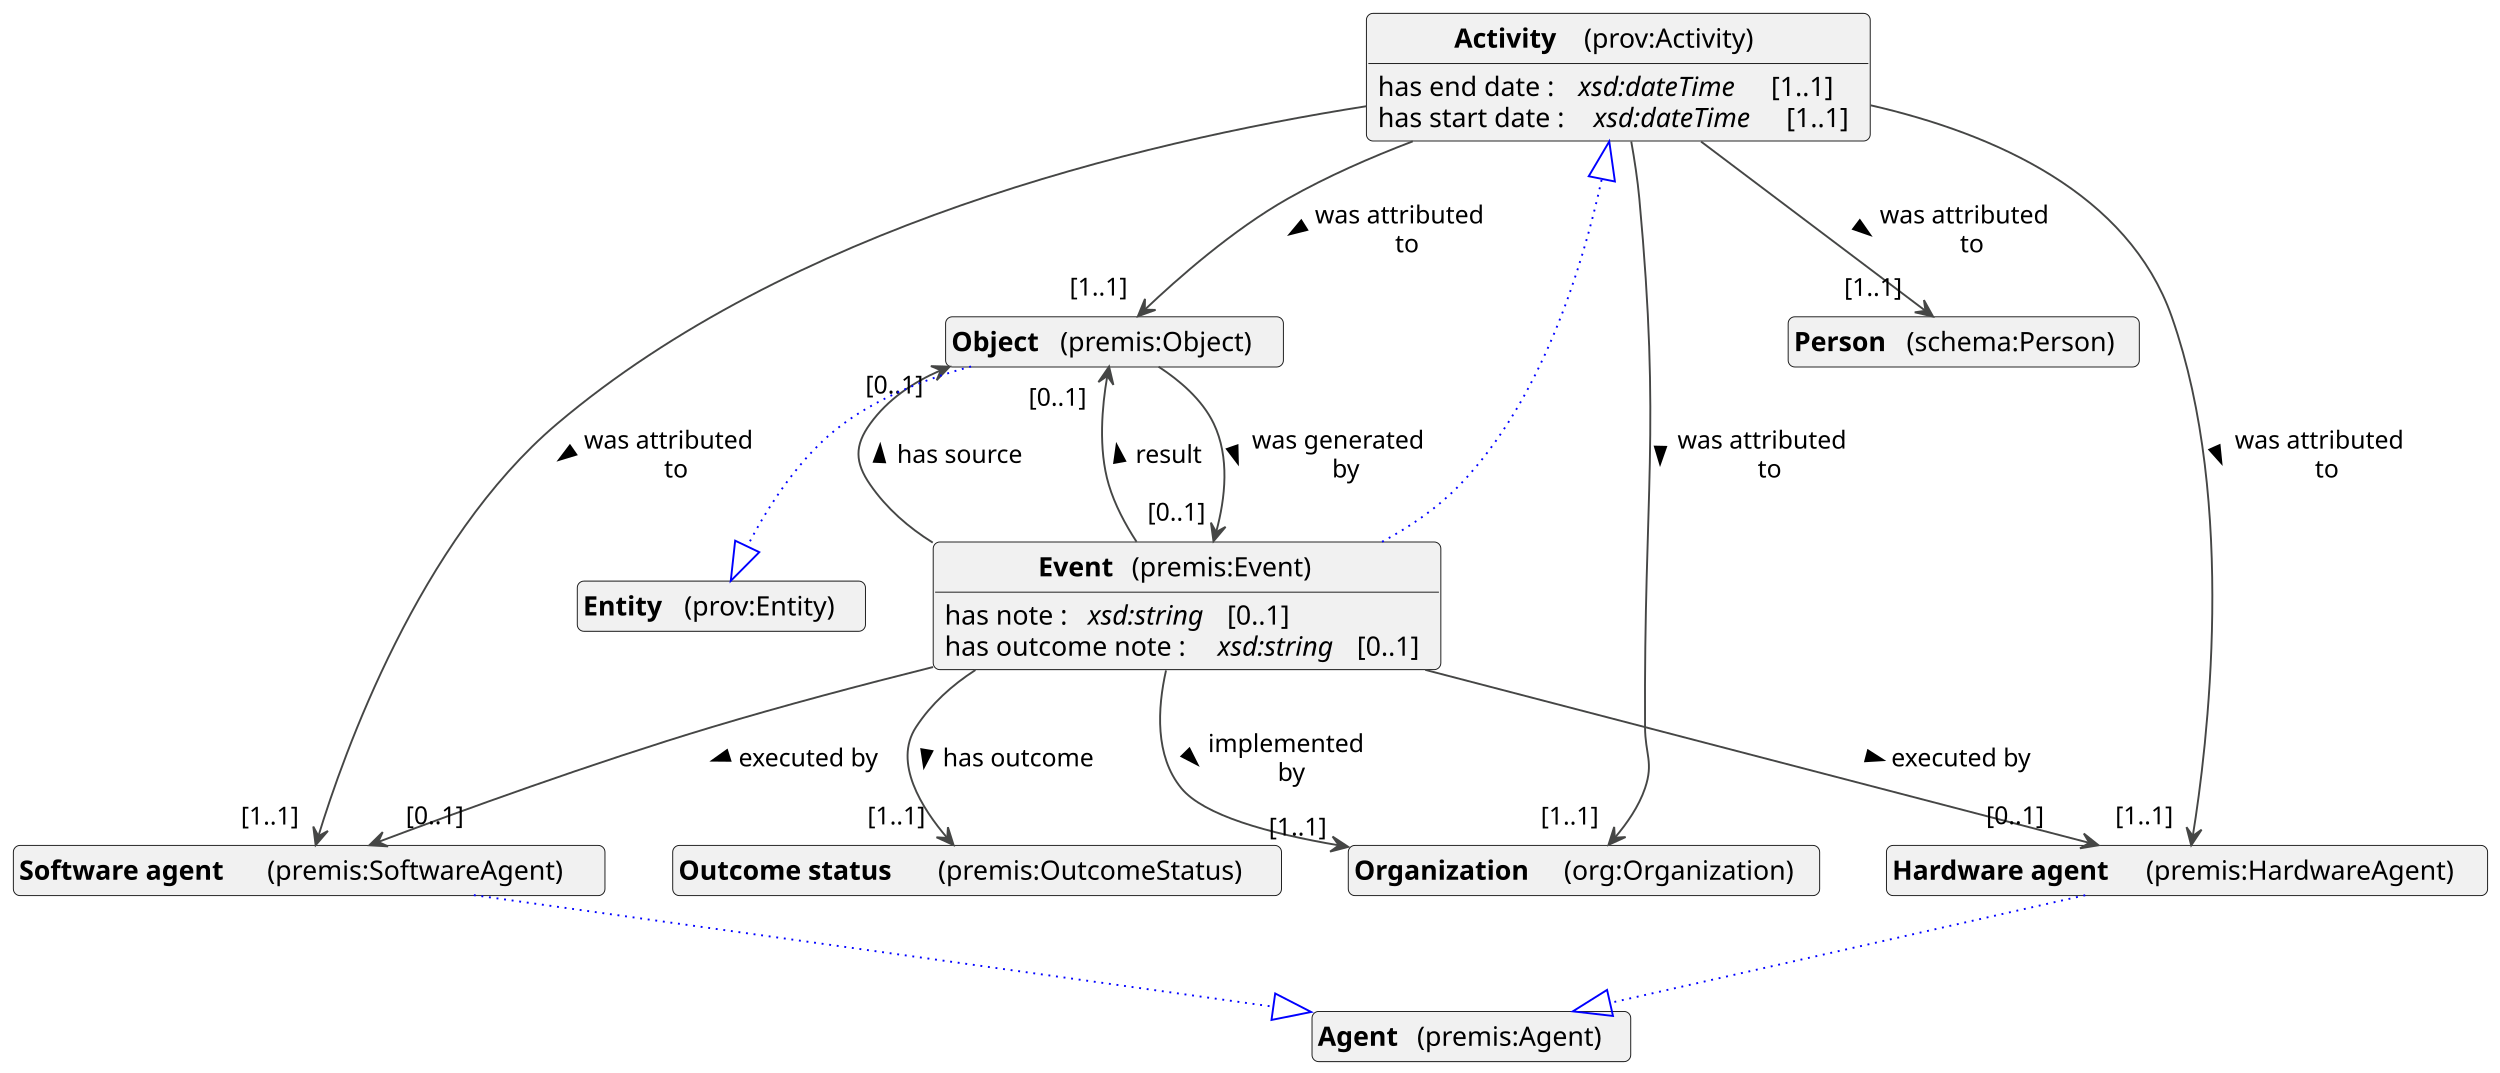
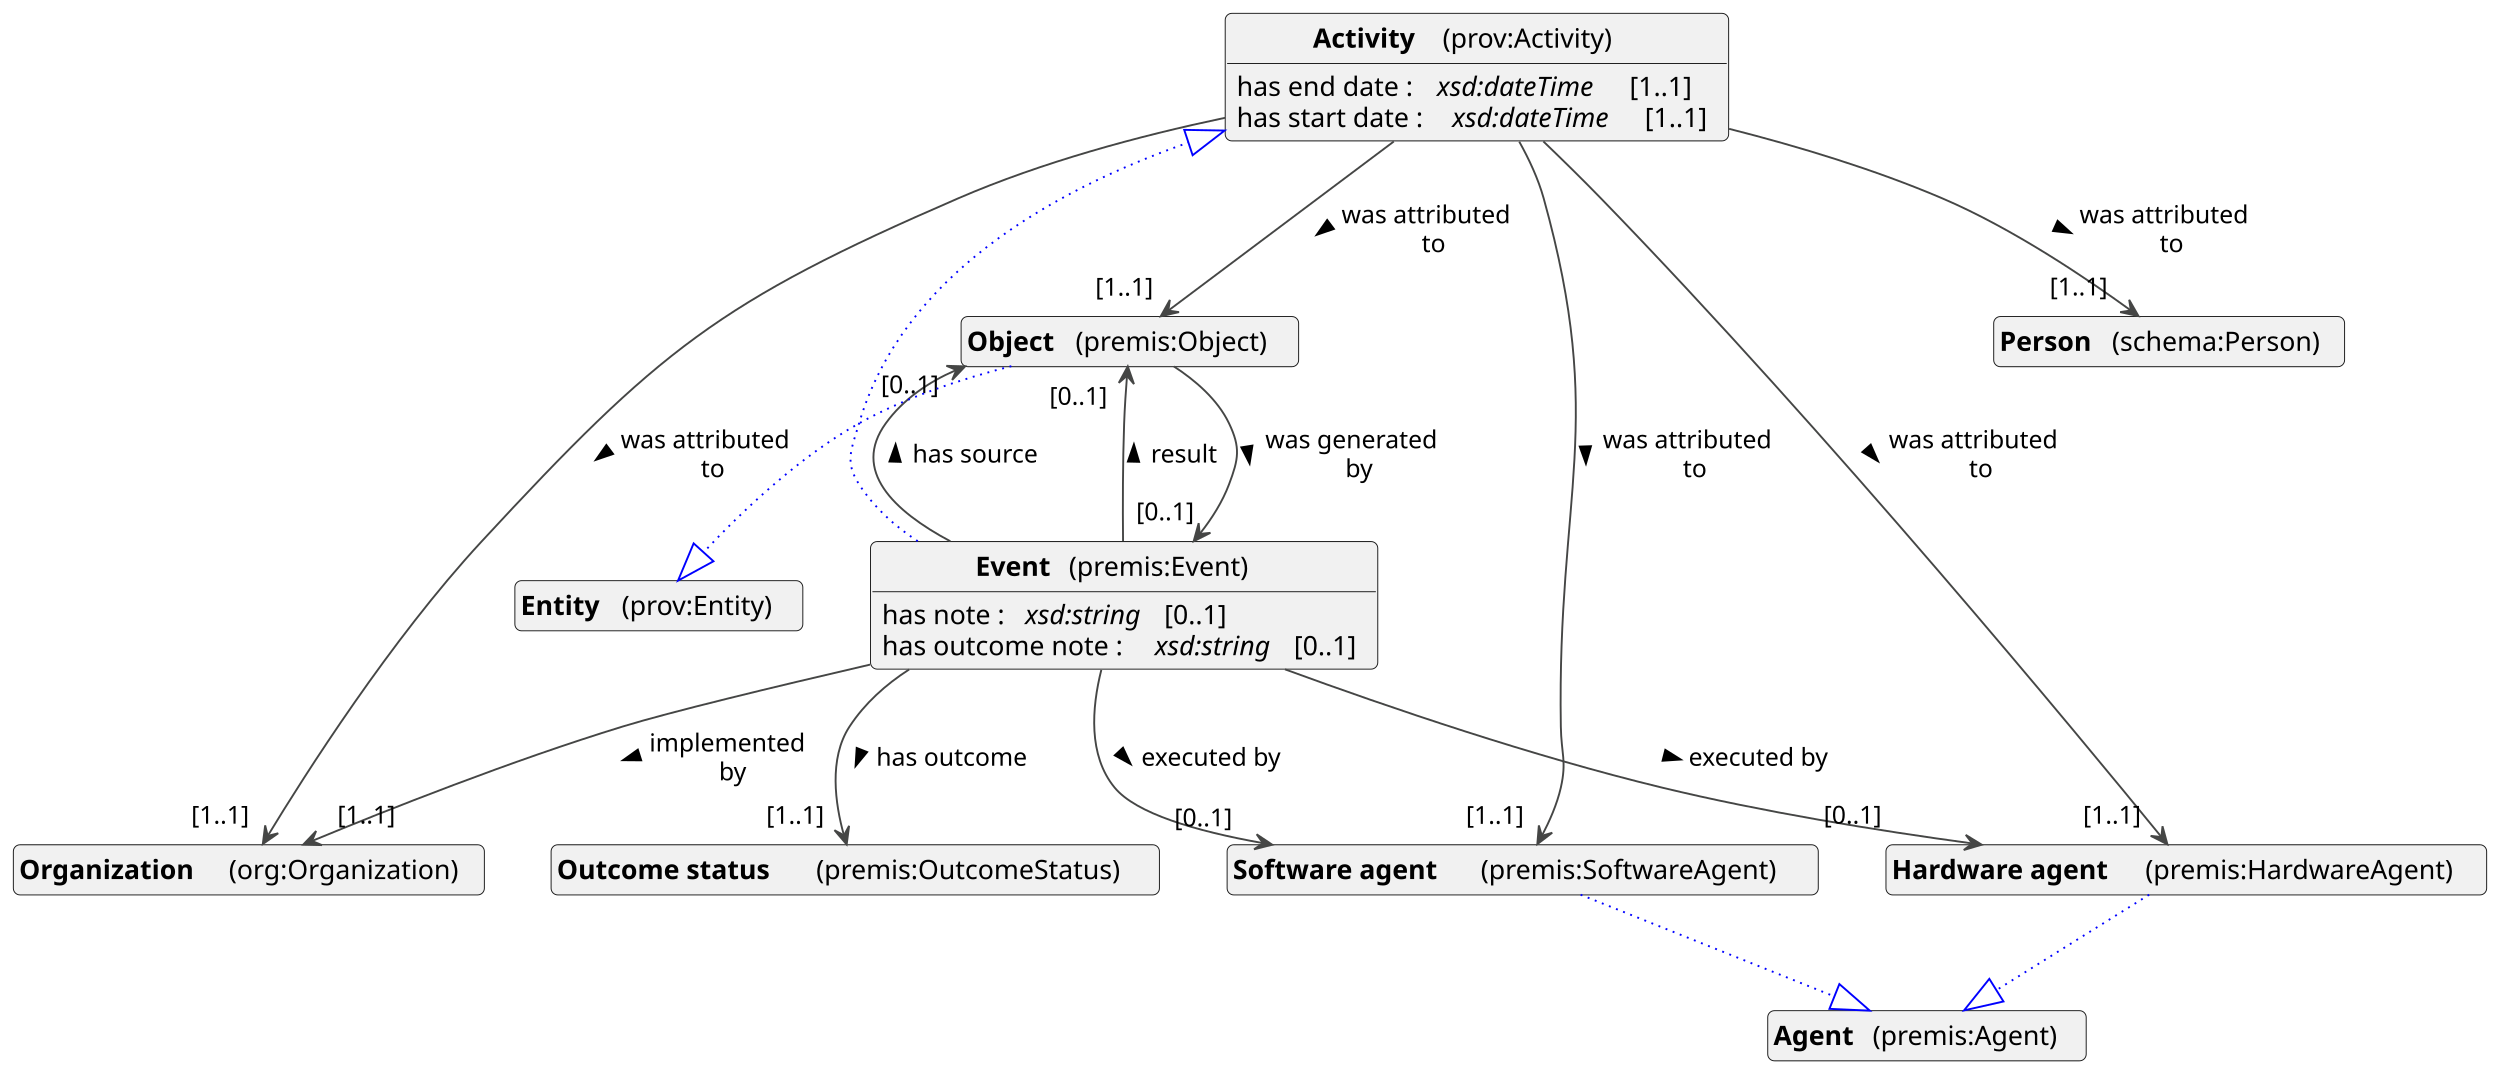
- <svg xmlns="http://www.w3.org/2000/svg" xmlns:xlink="http://www.w3.org/1999/xlink" contentStyleType="text/css" height="562px" preserveAspectRatio="none" style="width:1310px;height:562px;background:#FFFFFF;" version="1.1" viewBox="0 0 1310 562" width="1310px" zoomAndPan="magnify">
+ <svg xmlns="http://www.w3.org/2000/svg" xmlns:xlink="http://www.w3.org/1999/xlink" contentStyleType="text/css" height="562px" preserveAspectRatio="none" style="width:1311px;height:562px;background:#FFFFFF;" version="1.1" viewBox="0 0 1311 562" width="1311px" zoomAndPan="magnify">
  <defs />
  <g>
    <a href="#prov%3AActivity" target="_top" title="#prov%3AActivity" xlink:actuate="onRequest" xlink:href="#prov%3AActivity" xlink:show="new" xlink:title="#prov%3AActivity" xlink:type="simple">
      <g id="elem_prov_Activity">
-         <rect codeLine="15" fill="#F1F1F1" height="66.891" id="prov_Activity" rx="3.5" ry="3.5" style="stroke:#181818;stroke-width:0.5;" width="264" x="716" y="7" />
-         <text fill="#000000" font-family="sans-serif" font-size="14" font-weight="bold" lengthAdjust="spacing" textLength="64" x="762" y="24.995">Activity</text>
-         <text fill="#000000" font-family="sans-serif" font-size="14" lengthAdjust="spacing" textLength="104" x="830" y="24.995">(prov:Activity)</text>
-         <line style="stroke:#181818;stroke-width:0.5;" x1="717" x2="979" y1="33.297" y2="33.297" />
-         <text fill="#000000" font-family="sans-serif" font-size="14" lengthAdjust="spacing" textLength="101" x="722" y="50.292">has end date :</text>
-         <text fill="#000000" font-family="sans-serif" font-size="14" font-style="italic" lengthAdjust="spacing" textLength="97" x="827" y="50.292">xsd:dateTime</text>
-         <text fill="#000000" font-family="sans-serif" font-size="14" lengthAdjust="spacing" textLength="38" x="928" y="50.292">[1..1]</text>
-         <text fill="#000000" font-family="sans-serif" font-size="14" lengthAdjust="spacing" textLength="109" x="722" y="66.589">has start date :</text>
-         <text fill="#000000" font-family="sans-serif" font-size="14" font-style="italic" lengthAdjust="spacing" textLength="97" x="835" y="66.589">xsd:dateTime</text>
-         <text fill="#000000" font-family="sans-serif" font-size="14" lengthAdjust="spacing" textLength="38" x="936" y="66.589">[1..1]</text>
+         <rect codeLine="15" fill="#F1F1F1" height="66.891" id="prov_Activity" rx="3.5" ry="3.5" style="stroke:#181818;stroke-width:0.5;" width="264" x="642.5" y="7" />
+         <text fill="#000000" font-family="sans-serif" font-size="14" font-weight="bold" lengthAdjust="spacing" textLength="64" x="688.5" y="24.995">Activity</text>
+         <text fill="#000000" font-family="sans-serif" font-size="14" lengthAdjust="spacing" textLength="104" x="756.5" y="24.995">(prov:Activity)</text>
+         <line style="stroke:#181818;stroke-width:0.5;" x1="643.5" x2="905.5" y1="33.297" y2="33.297" />
+         <text fill="#000000" font-family="sans-serif" font-size="14" lengthAdjust="spacing" textLength="101" x="648.5" y="50.292">has end date :</text>
+         <text fill="#000000" font-family="sans-serif" font-size="14" font-style="italic" lengthAdjust="spacing" textLength="97" x="753.5" y="50.292">xsd:dateTime</text>
+         <text fill="#000000" font-family="sans-serif" font-size="14" lengthAdjust="spacing" textLength="38" x="854.5" y="50.292">[1..1]</text>
+         <text fill="#000000" font-family="sans-serif" font-size="14" lengthAdjust="spacing" textLength="109" x="648.5" y="66.589">has start date :</text>
+         <text fill="#000000" font-family="sans-serif" font-size="14" font-style="italic" lengthAdjust="spacing" textLength="97" x="761.5" y="66.589">xsd:dateTime</text>
+         <text fill="#000000" font-family="sans-serif" font-size="14" lengthAdjust="spacing" textLength="38" x="862.5" y="66.589">[1..1]</text>
      </g>
    </a>
    <a href="#premis%3AEvent" target="_top" title="#premis%3AEvent" xlink:actuate="onRequest" xlink:href="#premis%3AEvent" xlink:show="new" xlink:title="#premis%3AEvent" xlink:type="simple">
      <g id="elem_premis_Event">
-         <rect codeLine="14" fill="#F1F1F1" height="66.891" id="premis_Event" rx="3.5" ry="3.5" style="stroke:#181818;stroke-width:0.5;" width="266" x="489" y="284" />
-         <text fill="#000000" font-family="sans-serif" font-size="14" font-weight="bold" lengthAdjust="spacing" textLength="45" x="544" y="301.995">Event</text>
-         <text fill="#000000" font-family="sans-serif" font-size="14" lengthAdjust="spacing" textLength="107" x="593" y="301.995">(premis:Event)</text>
-         <line style="stroke:#181818;stroke-width:0.5;" x1="490" x2="754" y1="310.297" y2="310.297" />
-         <text fill="#000000" font-family="sans-serif" font-size="14" lengthAdjust="spacing" textLength="71" x="495" y="327.292">has note :</text>
-         <text fill="#000000" font-family="sans-serif" font-size="14" font-style="italic" lengthAdjust="spacing" textLength="69" x="570" y="327.292">xsd:string</text>
-         <text fill="#000000" font-family="sans-serif" font-size="14" lengthAdjust="spacing" textLength="38" x="643" y="327.292">[0..1]</text>
-         <text fill="#000000" font-family="sans-serif" font-size="14" lengthAdjust="spacing" textLength="139" x="495" y="343.589">has outcome note :</text>
-         <text fill="#000000" font-family="sans-serif" font-size="14" font-style="italic" lengthAdjust="spacing" textLength="69" x="638" y="343.589">xsd:string</text>
-         <text fill="#000000" font-family="sans-serif" font-size="14" lengthAdjust="spacing" textLength="38" x="711" y="343.589">[0..1]</text>
+         <rect codeLine="14" fill="#F1F1F1" height="66.891" id="premis_Event" rx="3.5" ry="3.5" style="stroke:#181818;stroke-width:0.5;" width="266" x="456.5" y="284" />
+         <text fill="#000000" font-family="sans-serif" font-size="14" font-weight="bold" lengthAdjust="spacing" textLength="45" x="511.5" y="301.995">Event</text>
+         <text fill="#000000" font-family="sans-serif" font-size="14" lengthAdjust="spacing" textLength="107" x="560.5" y="301.995">(premis:Event)</text>
+         <line style="stroke:#181818;stroke-width:0.5;" x1="457.5" x2="721.5" y1="310.297" y2="310.297" />
+         <text fill="#000000" font-family="sans-serif" font-size="14" lengthAdjust="spacing" textLength="71" x="462.5" y="327.292">has note :</text>
+         <text fill="#000000" font-family="sans-serif" font-size="14" font-style="italic" lengthAdjust="spacing" textLength="69" x="537.5" y="327.292">xsd:string</text>
+         <text fill="#000000" font-family="sans-serif" font-size="14" lengthAdjust="spacing" textLength="38" x="610.5" y="327.292">[0..1]</text>
+         <text fill="#000000" font-family="sans-serif" font-size="14" lengthAdjust="spacing" textLength="139" x="462.5" y="343.589">has outcome note :</text>
+         <text fill="#000000" font-family="sans-serif" font-size="14" font-style="italic" lengthAdjust="spacing" textLength="69" x="605.5" y="343.589">xsd:string</text>
+         <text fill="#000000" font-family="sans-serif" font-size="14" lengthAdjust="spacing" textLength="38" x="678.5" y="343.589">[0..1]</text>
      </g>
    </a>
    <a href="#premis%3AObject" target="_top" title="#premis%3AObject" xlink:actuate="onRequest" xlink:href="#premis%3AObject" xlink:show="new" xlink:title="#premis%3AObject" xlink:type="simple">
      <g id="elem_premis_Object">
-         <rect codeLine="16" fill="#F1F1F1" height="26.297" id="premis_Object" rx="3.5" ry="3.5" style="stroke:#181818;stroke-width:0.5;" width="177" x="495.5" y="166" />
-         <text fill="#000000" font-family="sans-serif" font-size="14" font-weight="bold" lengthAdjust="spacing" textLength="53" x="498.5" y="183.995">Object</text>
-         <text fill="#000000" font-family="sans-serif" font-size="14" lengthAdjust="spacing" textLength="114" x="555.5" y="183.995">(premis:Object)</text>
+         <rect codeLine="16" fill="#F1F1F1" height="26.297" id="premis_Object" rx="3.5" ry="3.5" style="stroke:#181818;stroke-width:0.5;" width="177" x="504" y="166" />
+         <text fill="#000000" font-family="sans-serif" font-size="14" font-weight="bold" lengthAdjust="spacing" textLength="53" x="507" y="183.995">Object</text>
+         <text fill="#000000" font-family="sans-serif" font-size="14" lengthAdjust="spacing" textLength="114" x="564" y="183.995">(premis:Object)</text>
      </g>
    </a>
    <a href="#prov%3AEntity" target="_top" title="#prov%3AEntity" xlink:actuate="onRequest" xlink:href="#prov%3AEntity" xlink:show="new" xlink:title="#prov%3AEntity" xlink:type="simple">
      <g id="elem_prov_Entity">
-         <rect codeLine="17" fill="#F1F1F1" height="26.297" id="prov_Entity" rx="3.5" ry="3.5" style="stroke:#181818;stroke-width:0.5;" width="151" x="302.5" y="304.5" />
-         <text fill="#000000" font-family="sans-serif" font-size="14" font-weight="bold" lengthAdjust="spacing" textLength="49" x="305.5" y="322.495">Entity</text>
-         <text fill="#000000" font-family="sans-serif" font-size="14" lengthAdjust="spacing" textLength="92" x="358.5" y="322.495">(prov:Entity)</text>
+         <rect codeLine="17" fill="#F1F1F1" height="26.297" id="prov_Entity" rx="3.5" ry="3.5" style="stroke:#181818;stroke-width:0.5;" width="151" x="270" y="304.5" />
+         <text fill="#000000" font-family="sans-serif" font-size="14" font-weight="bold" lengthAdjust="spacing" textLength="49" x="273" y="322.495">Entity</text>
+         <text fill="#000000" font-family="sans-serif" font-size="14" lengthAdjust="spacing" textLength="92" x="326" y="322.495">(prov:Entity)</text>
+       </g>
+     </a>
+     <a href="#schema%3APerson" target="_top" title="#schema%3APerson" xlink:actuate="onRequest" xlink:href="#schema%3APerson" xlink:show="new" xlink:title="#schema%3APerson" xlink:type="simple">
+       <g id="elem_schema_Person">
+         <rect codeLine="18" fill="#F1F1F1" height="26.297" id="schema_Person" rx="3.5" ry="3.5" style="stroke:#181818;stroke-width:0.5;" width="184" x="1045.5" y="166" />
+         <text fill="#000000" font-family="sans-serif" font-size="14" font-weight="bold" lengthAdjust="spacing" textLength="55" x="1048.5" y="183.995">Person</text>
+         <text fill="#000000" font-family="sans-serif" font-size="14" lengthAdjust="spacing" textLength="119" x="1107.5" y="183.995">(schema:Person)</text>
+       </g>
+     </a>
+     <a href="#org%3AOrganization" target="_top" title="#org%3AOrganization" xlink:actuate="onRequest" xlink:href="#org%3AOrganization" xlink:show="new" xlink:title="#org%3AOrganization" xlink:type="simple">
+       <g id="elem_org_Organization">
+         <rect codeLine="19" fill="#F1F1F1" height="26.297" id="org_Organization" rx="3.5" ry="3.5" style="stroke:#181818;stroke-width:0.5;" width="247" x="7" y="443" />
+         <text fill="#000000" font-family="sans-serif" font-size="14" font-weight="bold" lengthAdjust="spacing" textLength="106" x="10" y="460.995">Organization</text>
+         <text fill="#000000" font-family="sans-serif" font-size="14" lengthAdjust="spacing" textLength="131" x="120" y="460.995">(org:Organization)</text>
      </g>
    </a>
    <a href="#premis%3ASoftwareAgent" target="_top" title="#premis%3ASoftwareAgent" xlink:actuate="onRequest" xlink:href="#premis%3ASoftwareAgent" xlink:show="new" xlink:title="#premis%3ASoftwareAgent" xlink:type="simple">
      <g id="elem_premis_SoftwareAgent">
-         <rect codeLine="18" fill="#F1F1F1" height="26.297" id="premis_SoftwareAgent" rx="3.5" ry="3.5" style="stroke:#181818;stroke-width:0.5;" width="310" x="7" y="443" />
-         <text fill="#000000" font-family="sans-serif" font-size="14" font-weight="bold" lengthAdjust="spacing" textLength="126" x="10" y="460.995">Software agent</text>
-         <text fill="#000000" font-family="sans-serif" font-size="14" lengthAdjust="spacing" textLength="174" x="140" y="460.995">(premis:SoftwareAgent)</text>
+         <rect codeLine="20" fill="#F1F1F1" height="26.297" id="premis_SoftwareAgent" rx="3.5" ry="3.5" style="stroke:#181818;stroke-width:0.5;" width="310" x="643.5" y="443" />
+         <text fill="#000000" font-family="sans-serif" font-size="14" font-weight="bold" lengthAdjust="spacing" textLength="126" x="646.5" y="460.995">Software agent</text>
+         <text fill="#000000" font-family="sans-serif" font-size="14" lengthAdjust="spacing" textLength="174" x="776.5" y="460.995">(premis:SoftwareAgent)</text>
      </g>
    </a>
    <a href="#premis%3AAgent" target="_top" title="#premis%3AAgent" xlink:actuate="onRequest" xlink:href="#premis%3AAgent" xlink:show="new" xlink:title="#premis%3AAgent" xlink:type="simple">
      <g id="elem_premis_Agent">
-         <rect codeLine="21" fill="#F1F1F1" height="26.297" id="premis_Agent" rx="3.5" ry="3.5" style="stroke:#181818;stroke-width:0.5;" width="167" x="687.5" y="530" />
-         <text fill="#000000" font-family="sans-serif" font-size="14" font-weight="bold" lengthAdjust="spacing" textLength="48" x="690.5" y="547.995">Agent</text>
-         <text fill="#000000" font-family="sans-serif" font-size="14" lengthAdjust="spacing" textLength="109" x="742.5" y="547.995">(premis:Agent)</text>
+         <rect codeLine="23" fill="#F1F1F1" height="26.297" id="premis_Agent" rx="3.5" ry="3.5" style="stroke:#181818;stroke-width:0.5;" width="167" x="927" y="530" />
+         <text fill="#000000" font-family="sans-serif" font-size="14" font-weight="bold" lengthAdjust="spacing" textLength="48" x="930" y="547.995">Agent</text>
+         <text fill="#000000" font-family="sans-serif" font-size="14" lengthAdjust="spacing" textLength="109" x="982" y="547.995">(premis:Agent)</text>
      </g>
    </a>
    <a href="#premis%3AHardwareAgent" target="_top" title="#premis%3AHardwareAgent" xlink:actuate="onRequest" xlink:href="#premis%3AHardwareAgent" xlink:show="new" xlink:title="#premis%3AHardwareAgent" xlink:type="simple">
      <g id="elem_premis_HardwareAgent">
-         <rect codeLine="20" fill="#F1F1F1" height="26.297" id="premis_HardwareAgent" rx="3.5" ry="3.5" style="stroke:#181818;stroke-width:0.5;" width="315" x="988.5" y="443" />
-         <text fill="#000000" font-family="sans-serif" font-size="14" font-weight="bold" lengthAdjust="spacing" textLength="129" x="991.5" y="460.995">Hardware agent</text>
-         <text fill="#000000" font-family="sans-serif" font-size="14" lengthAdjust="spacing" textLength="176" x="1124.5" y="460.995">(premis:HardwareAgent)</text>
+         <rect codeLine="22" fill="#F1F1F1" height="26.297" id="premis_HardwareAgent" rx="3.5" ry="3.5" style="stroke:#181818;stroke-width:0.5;" width="315" x="989" y="443" />
+         <text fill="#000000" font-family="sans-serif" font-size="14" font-weight="bold" lengthAdjust="spacing" textLength="129" x="992" y="460.995">Hardware agent</text>
+         <text fill="#000000" font-family="sans-serif" font-size="14" lengthAdjust="spacing" textLength="176" x="1125" y="460.995">(premis:HardwareAgent)</text>
      </g>
    </a>
    <a href="#premis%3AOutcomeStatus" target="_top" title="#premis%3AOutcomeStatus" xlink:actuate="onRequest" xlink:href="#premis%3AOutcomeStatus" xlink:show="new" xlink:title="#premis%3AOutcomeStatus" xlink:type="simple">
      <g id="elem_premis_OutcomeStatus">
-         <rect codeLine="22" fill="#F1F1F1" height="26.297" id="premis_OutcomeStatus" rx="3.5" ry="3.5" style="stroke:#181818;stroke-width:0.5;" width="319" x="352.5" y="443" />
-         <text fill="#000000" font-family="sans-serif" font-size="14" font-weight="bold" lengthAdjust="spacing" textLength="132" x="355.5" y="460.995">Outcome status</text>
-         <text fill="#000000" font-family="sans-serif" font-size="14" lengthAdjust="spacing" textLength="177" x="491.5" y="460.995">(premis:OutcomeStatus)</text>
-       </g>
-     </a>
-     <a href="#org%3AOrganization" target="_top" title="#org%3AOrganization" xlink:actuate="onRequest" xlink:href="#org%3AOrganization" xlink:show="new" xlink:title="#org%3AOrganization" xlink:type="simple">
-       <g id="elem_org_Organization">
-         <rect codeLine="23" fill="#F1F1F1" height="26.297" id="org_Organization" rx="3.5" ry="3.5" style="stroke:#181818;stroke-width:0.5;" width="247" x="706.5" y="443" />
-         <text fill="#000000" font-family="sans-serif" font-size="14" font-weight="bold" lengthAdjust="spacing" textLength="106" x="709.5" y="460.995">Organization</text>
-         <text fill="#000000" font-family="sans-serif" font-size="14" lengthAdjust="spacing" textLength="131" x="819.5" y="460.995">(org:Organization)</text>
-       </g>
-     </a>
-     <a href="#schema%3APerson" target="_top" title="#schema%3APerson" xlink:actuate="onRequest" xlink:href="#schema%3APerson" xlink:show="new" xlink:title="#schema%3APerson" xlink:type="simple">
-       <g id="elem_schema_Person">
-         <rect codeLine="24" fill="#F1F1F1" height="26.297" id="schema_Person" rx="3.5" ry="3.5" style="stroke:#181818;stroke-width:0.5;" width="184" x="937" y="166" />
-         <text fill="#000000" font-family="sans-serif" font-size="14" font-weight="bold" lengthAdjust="spacing" textLength="55" x="940" y="183.995">Person</text>
-         <text fill="#000000" font-family="sans-serif" font-size="14" lengthAdjust="spacing" textLength="119" x="999" y="183.995">(schema:Person)</text>
+         <rect codeLine="24" fill="#F1F1F1" height="26.297" id="premis_OutcomeStatus" rx="3.5" ry="3.5" style="stroke:#181818;stroke-width:0.5;" width="319" x="289" y="443" />
+         <text fill="#000000" font-family="sans-serif" font-size="14" font-weight="bold" lengthAdjust="spacing" textLength="132" x="292" y="460.995">Outcome status</text>
+         <text fill="#000000" font-family="sans-serif" font-size="14" lengthAdjust="spacing" textLength="177" x="428" y="460.995">(premis:OutcomeStatus)</text>
      </g>
    </a>
    <g id="link_prov_Activity_premis_Object">
-       <path codeLine="33" d="M740.287,74.059 C718.078,82.511 695.292,92.524 675,104 C646.163,120.309 617.225,145.777 599.961,162.175 " fill="none" id="prov_Activity-to-premis_Object" style="stroke:#454645;stroke-width:1.0;" />
-       <polygon fill="#454645" points="596.25,165.732,605.515,162.39,599.859,162.272,599.978,156.616,596.25,165.732" style="stroke:#454645;stroke-width:1.0;" />
-       <polygon fill="#000000" points="675.766,122.792,684.989,120.471,681.863,115.493,675.766,122.792" style="stroke:#000000;stroke-width:1.0;" />
-       <text fill="#000000" font-family="sans-serif" font-size="13" lengthAdjust="spacing" textLength="93" x="689" y="117.067">was attributed</text>
-       <text fill="#000000" font-family="sans-serif" font-size="13" lengthAdjust="spacing" textLength="13" x="731" y="132.2">to</text>
-       <text fill="#000000" font-family="sans-serif" font-size="13" lengthAdjust="spacing" textLength="34" x="560.439" y="154.85">[1..1]</text>
+       <path codeLine="33" d="M730.906,74.195 C693.419,102.31 641.041,141.594 612.678,162.866 " fill="none" id="prov_Activity-to-premis_Object" style="stroke:#454645;stroke-width:1.0;" />
+       <polygon fill="#454645" points="608.673,165.871,618.273,163.671,612.673,162.871,613.473,157.271,608.673,165.871" style="stroke:#454645;stroke-width:1.0;" />
+       <polygon fill="#000000" points="690.5,123.133,699.499,120.057,695.973,115.355,690.5,123.133" style="stroke:#000000;stroke-width:1.0;" />
+       <text fill="#000000" font-family="sans-serif" font-size="13" lengthAdjust="spacing" textLength="93" x="703.5" y="117.067">was attributed</text>
+       <text fill="#000000" font-family="sans-serif" font-size="13" lengthAdjust="spacing" textLength="13" x="745.5" y="132.2">to</text>
+       <text fill="#000000" font-family="sans-serif" font-size="13" lengthAdjust="spacing" textLength="34" x="574.358" y="155.042">[1..1]</text>
    </g>
    <g id="link_prov_Activity_schema_Person">
-       <path codeLine="34" d="M891.354,74.195 C928.482,102.195 980.299,141.272 1008.58,162.604 " fill="none" id="prov_Activity-to-schema_Person" style="stroke:#454645;stroke-width:1.0;" />
-       <polygon fill="#454645" points="1012.92,165.871,1008.149,157.255,1008.93,162.858,1003.327,163.639,1012.92,165.871" style="stroke:#454645;stroke-width:1.0;" />
-       <polygon fill="#000000" points="979.992,123.144,974.54,115.351,971.001,120.044,979.992,123.144" style="stroke:#000000;stroke-width:1.0;" />
-       <text fill="#000000" font-family="sans-serif" font-size="13" lengthAdjust="spacing" textLength="93" x="985" y="117.067">was attributed</text>
-       <text fill="#000000" font-family="sans-serif" font-size="13" lengthAdjust="spacing" textLength="13" x="1027" y="132.2">to</text>
-       <text fill="#000000" font-family="sans-serif" font-size="13" lengthAdjust="spacing" textLength="34" x="966.303" y="155.042">[1..1]</text>
+       <path codeLine="34" d="M906.735,67.559 C943.671,76.92 983.311,88.975 1018.5,104 C1055.57,119.829 1094.5,146.166 1117.36,162.779 " fill="none" id="prov_Activity-to-schema_Person" style="stroke:#454645;stroke-width:1.0;" />
+       <polygon fill="#454645" points="1121.44,165.763,1116.544,157.217,1117.407,162.808,1111.816,163.67,1121.44,165.763" style="stroke:#454645;stroke-width:1.0;" />
+       <polygon fill="#000000" points="1086.056,122.192,1079.025,115.788,1076.603,121.144,1086.056,122.192" style="stroke:#000000;stroke-width:1.0;" />
+       <text fill="#000000" font-family="sans-serif" font-size="13" lengthAdjust="spacing" textLength="93" x="1090.5" y="117.067">was attributed</text>
+       <text fill="#000000" font-family="sans-serif" font-size="13" lengthAdjust="spacing" textLength="13" x="1132.5" y="132.2">to</text>
+       <text fill="#000000" font-family="sans-serif" font-size="13" lengthAdjust="spacing" textLength="34" x="1074.836" y="154.893">[1..1]</text>
    </g>
    <g id="link_prov_Activity_org_Organization">
-       <path codeLine="35" d="M854.779,74.125 C856.489,83.707 858.094,94.236 859,104 C870.375,226.592 861.333,257.883 862,381 C862.077,395.222 866.549,399.525 862,413 C858.784,422.527 852.449,431.6 846.259,438.86 " fill="none" id="prov_Activity-to-org_Organization" style="stroke:#454645;stroke-width:1.0;" />
-       <polygon fill="#454645" points="842.855,442.698,851.819,438.619,846.173,438.957,845.834,433.311,842.855,442.698" style="stroke:#454645;stroke-width:1.0;" />
-       <polygon fill="#000000" points="869.883,243.131,873.033,234.157,867.156,234.02,869.883,243.131" style="stroke:#000000;stroke-width:1.0;" />
-       <text fill="#000000" font-family="sans-serif" font-size="13" lengthAdjust="spacing" textLength="93" x="879" y="235.067">was attributed</text>
-       <text fill="#000000" font-family="sans-serif" font-size="13" lengthAdjust="spacing" textLength="13" x="921" y="250.2">to</text>
-       <text fill="#000000" font-family="sans-serif" font-size="13" lengthAdjust="spacing" textLength="34" x="807.327" y="432.064">[1..1]</text>
+       <path codeLine="35" d="M642.403,61.774 C596.923,71.364 546.415,85.005 502.5,104 C376.837,158.354 345.48,183.5 252.5,284 C204.817,335.539 159.851,406.276 140.486,438.183 " fill="none" id="prov_Activity-to-org_Organization" style="stroke:#454645;stroke-width:1.0;" />
+       <polygon fill="#454645" points="137.817,442.602,145.895,436.967,140.403,438.322,139.047,432.83,137.817,442.602" style="stroke:#454645;stroke-width:1.0;" />
+       <polygon fill="#000000" points="312.5,241.133,321.499,238.057,317.973,233.355,312.5,241.133" style="stroke:#000000;stroke-width:1.0;" />
+       <text fill="#000000" font-family="sans-serif" font-size="13" lengthAdjust="spacing" textLength="93" x="325.5" y="235.067">was attributed</text>
+       <text fill="#000000" font-family="sans-serif" font-size="13" lengthAdjust="spacing" textLength="13" x="367.5" y="250.2">to</text>
+       <text fill="#000000" font-family="sans-serif" font-size="13" lengthAdjust="spacing" textLength="34" x="100.246" y="431.933">[1..1]</text>
    </g>
    <g id="link_prov_Activity_premis_SoftwareAgent">
-       <path codeLine="36" d="M715.973,55.662 C593.758,74.873 413.159,119.5 292,222 C219.617,283.236 179.876,395.497 166.852,438.046 " fill="none" id="prov_Activity-to-premis_SoftwareAgent" style="stroke:#454645;stroke-width:1.0;" />
-       <polygon fill="#454645" points="165.396,442.881,171.821,435.416,166.838,438.093,164.161,433.11,165.396,442.881" style="stroke:#454645;stroke-width:1.0;" />
-       <polygon fill="#000000" points="292.897,240.99,301.999,238.233,298.64,233.409,292.897,240.99" style="stroke:#000000;stroke-width:1.0;" />
-       <text fill="#000000" font-family="sans-serif" font-size="13" lengthAdjust="spacing" textLength="93" x="306" y="235.067">was attributed</text>
-       <text fill="#000000" font-family="sans-serif" font-size="13" lengthAdjust="spacing" textLength="13" x="348" y="250.2">to</text>
-       <text fill="#000000" font-family="sans-serif" font-size="13" lengthAdjust="spacing" textLength="34" x="126.21" y="432.056">[1..1]</text>
+       <path codeLine="36" d="M796.692,74.273 C801.854,83.505 806.665,93.816 809.5,104 C842.531,222.665 816.5,257.84 818.5,381 C818.731,395.22 821.634,399.127 818.5,413 C816.525,421.742 812.504,430.797 808.582,438.25 " fill="none" id="prov_Activity-to-premis_SoftwareAgent" style="stroke:#454645;stroke-width:1.0;" />
+       <polygon fill="#454645" points="806.172,442.668,813.995,436.685,808.568,438.279,806.973,432.852,806.172,442.668" style="stroke:#454645;stroke-width:1.0;" />
+       <polygon fill="#000000" points="831.663,243.13,834.305,233.994,828.431,234.186,831.663,243.13" style="stroke:#000000;stroke-width:1.0;" />
+       <text fill="#000000" font-family="sans-serif" font-size="13" lengthAdjust="spacing" textLength="93" x="840.5" y="235.067">was attributed</text>
+       <text fill="#000000" font-family="sans-serif" font-size="13" lengthAdjust="spacing" textLength="13" x="882.5" y="250.2">to</text>
+       <text fill="#000000" font-family="sans-serif" font-size="13" lengthAdjust="spacing" textLength="34" x="768.732" y="432.023">[1..1]</text>
    </g>
    <g id="link_prov_Activity_premis_HardwareAgent">
-       <path codeLine="37" d="M980.248,55.183 C1045.6,70.193 1115.28,101.39 1138,166 C1172.4,263.826 1156.49,391.982 1149.06,437.798 " fill="none" id="prov_Activity-to-premis_HardwareAgent" style="stroke:#454645;stroke-width:1.0;" />
-       <polygon fill="#454645" points="1148.2,442.97,1153.623,434.748,1149.021,438.038,1145.731,433.436,1148.2,442.97" style="stroke:#454645;stroke-width:1.0;" />
-       <polygon fill="#000000" points="1164.018,242.707,1163.056,233.246,1157.678,235.618,1164.018,242.707" style="stroke:#000000;stroke-width:1.0;" />
-       <text fill="#000000" font-family="sans-serif" font-size="13" lengthAdjust="spacing" textLength="93" x="1171" y="235.067">was attributed</text>
-       <text fill="#000000" font-family="sans-serif" font-size="13" lengthAdjust="spacing" textLength="13" x="1213" y="250.2">to</text>
-       <text fill="#000000" font-family="sans-serif" font-size="13" lengthAdjust="spacing" textLength="34" x="1108.372" y="431.921">[1..1]</text>
+       <path codeLine="37" d="M809.338,74.153 C819.222,83.644 829.902,94.117 839.5,104 C959.37,227.427 1091.8,387.829 1133.32,438.749 " fill="none" id="prov_Activity-to-premis_HardwareAgent" style="stroke:#454645;stroke-width:1.0;" />
+       <polygon fill="#454645" points="1136.6,442.78,1134.01,433.278,1133.439,438.906,1127.811,438.335,1136.6,442.78" style="stroke:#454645;stroke-width:1.0;" />
+       <polygon fill="#000000" points="984.821,241.87,981.01,233.157,976.616,237.061,984.821,241.87" style="stroke:#000000;stroke-width:1.0;" />
+       <text fill="#000000" font-family="sans-serif" font-size="13" lengthAdjust="spacing" textLength="93" x="990.5" y="235.067">was attributed</text>
+       <text fill="#000000" font-family="sans-serif" font-size="13" lengthAdjust="spacing" textLength="13" x="1032.5" y="250.2">to</text>
+       <text fill="#000000" font-family="sans-serif" font-size="13" lengthAdjust="spacing" textLength="34" x="1092.344" y="431.916">[1..1]</text>
    </g>
    <g id="link_premis_Event_prov_Activity">
-       <path codeLine="39" d="M724.211,283.893 C739.202,275.862 753.454,266.014 765,254 C807.579,209.697 829.033,141.048 839.329,93.832 " fill="none" id="premis_Event-to-prov_Activity" style="stroke:#0000FF;stroke-width:1.0;stroke-dasharray:1.0,3.0;" />
-       <polygon fill="none" points="832.483,92.367,843.255,74.119,846.214,95.101,832.483,92.367" style="stroke:#0000FF;stroke-width:1.0;" />
+       <path codeLine="39" d="M481.273,283.797 C469.128,275.894 458.332,266.108 450.5,254 C442.776,242.058 446.492,235.646 450.5,222 C473.034,145.275 549.954,100.513 623.19,74.758 " fill="none" id="premis_Event-to-prov_Activity" style="stroke:#0000FF;stroke-width:1.0;stroke-dasharray:1.0,3.0;" />
+       <polygon fill="none" points="621.006,68.108,642.193,68.456,625.413,81.396,621.006,68.108" style="stroke:#0000FF;stroke-width:1.0;" />
    </g>
    <g id="link_premis_Event_premis_SoftwareAgent">
-       <path codeLine="42" d="M488.93,349.514 C451.26,358.939 410.352,369.788 373,381 C310.886,399.645 239.983,425.469 198.215,441.162 " fill="none" id="premis_Event-to-premis_SoftwareAgent" style="stroke:#454645;stroke-width:1.0;" />
-       <polygon fill="#454645" points="193.518,442.931,203.35,443.504,198.197,441.17,200.532,436.017,193.518,442.931" style="stroke:#454645;stroke-width:1.0;" />
-       <polygon fill="#000000" points="373.231,398.57,382.741,398.653,380.974,393.047,373.231,398.57" style="stroke:#000000;stroke-width:1.0;" />
-       <text fill="#000000" font-family="sans-serif" font-size="13" lengthAdjust="spacing" textLength="80" x="387" y="401.567">executed by</text>
-       <text fill="#000000" font-family="sans-serif" font-size="13" lengthAdjust="spacing" textLength="34" x="212.622" y="431.867">[0..1]</text>
+       <path codeLine="42" d="M577.531,351.297 C572.508,371.279 570.616,396.127 584.5,413 C595.649,426.55 626.78,435.794 661.961,442.074 " fill="none" id="premis_Event-to-premis_SoftwareAgent" style="stroke:#454645;stroke-width:1.0;" />
+       <polygon fill="#454645" points="667.179,442.979,658.995,437.5,662.253,442.125,657.628,445.382,667.179,442.979" style="stroke:#454645;stroke-width:1.0;" />
+       <polygon fill="#000000" points="592.905,400.728,588.897,392.103,584.593,396.106,592.905,400.728" style="stroke:#000000;stroke-width:1.0;" />
+       <text fill="#000000" font-family="sans-serif" font-size="13" lengthAdjust="spacing" textLength="80" x="598.5" y="401.567">executed by</text>
+       <text fill="#000000" font-family="sans-serif" font-size="13" lengthAdjust="spacing" textLength="34" x="615.806" y="433.303">[0..1]</text>
    </g>
    <g id="link_premis_Event_premis_HardwareAgent">
-       <path codeLine="43" d="M746.845,351.022 C857.775,379.919 1014.39,420.716 1094.46,441.575 " fill="none" id="premis_Event-to-premis_HardwareAgent" style="stroke:#454645;stroke-width:1.0;" />
-       <polygon fill="#454645" points="1099.63,442.92,1091.925,436.785,1094.791,441.663,1089.913,444.528,1099.63,442.92" style="stroke:#454645;stroke-width:1.0;" />
-       <polygon fill="#000000" points="986.838,398.327,978.826,393.203,977.345,398.891,986.838,398.327" style="stroke:#000000;stroke-width:1.0;" />
-       <text fill="#000000" font-family="sans-serif" font-size="13" lengthAdjust="spacing" textLength="80" x="991" y="401.567">executed by</text>
-       <text fill="#000000" font-family="sans-serif" font-size="13" lengthAdjust="spacing" textLength="34" x="1040.678" y="431.851">[0..1]</text>
+       <path codeLine="43" d="M673.847,351.002 C729.31,371.314 803.875,396.634 871.5,413 C924.371,425.796 983.951,435.462 1034.1,442.276 " fill="none" id="premis_Event-to-premis_HardwareAgent" style="stroke:#454645;stroke-width:1.0;" />
+       <polygon fill="#454645" points="1039.24,442.968,1030.844,437.82,1034.283,442.311,1029.792,445.75,1039.24,442.968" style="stroke:#454645;stroke-width:1.0;" />
+       <polygon fill="#000000" points="881.347,398.294,873.301,393.224,871.857,398.922,881.347,398.294" style="stroke:#000000;stroke-width:1.0;" />
+       <text fill="#000000" font-family="sans-serif" font-size="13" lengthAdjust="spacing" textLength="80" x="885.5" y="401.567">executed by</text>
+       <text fill="#000000" font-family="sans-serif" font-size="13" lengthAdjust="spacing" textLength="34" x="956.307" y="431.918">[0..1]</text>
    </g>
    <g id="link_premis_Event_premis_OutcomeStatus">
-       <path codeLine="47" d="M511.134,351.077 C498.861,358.995 487.948,368.818 480,381 C467.873,399.588 483.045,423.539 496.351,439.078 " fill="none" id="premis_Event-to-premis_OutcomeStatus" style="stroke:#454645;stroke-width:1.0;" />
-       <polygon fill="#454645" points="499.676,442.839,496.712,433.447,496.364,439.093,490.718,438.745,499.676,442.839" style="stroke:#454645;stroke-width:1.0;" />
-       <polygon fill="#000000" points="484.172,401.997,488.568,393.564,482.772,392.59,484.172,401.997" style="stroke:#000000;stroke-width:1.0;" />
-       <text fill="#000000" font-family="sans-serif" font-size="13" lengthAdjust="spacing" textLength="84" x="494" y="401.567">has outcome</text>
-       <text fill="#000000" font-family="sans-serif" font-size="13" lengthAdjust="spacing" textLength="34" x="454.496" y="431.998">[1..1]</text>
+       <path codeLine="47" d="M476.753,351.068 C464.443,358.984 453.498,368.809 445.5,381 C434.474,397.806 438.033,421.681 442.475,437.725 " fill="none" id="premis_Event-to-premis_OutcomeStatus" style="stroke:#454645;stroke-width:1.0;" />
+       <polygon fill="#454645" points="443.996,442.844,445.267,433.077,442.572,438.051,437.598,435.356,443.996,442.844" style="stroke:#454645;stroke-width:1.0;" />
+       <polygon fill="#000000" points="448.661,401.716,454.721,394.386,449.255,392.224,448.661,401.716" style="stroke:#000000;stroke-width:1.0;" />
+       <text fill="#000000" font-family="sans-serif" font-size="13" lengthAdjust="spacing" textLength="84" x="459.5" y="401.567">has outcome</text>
+       <text fill="#000000" font-family="sans-serif" font-size="13" lengthAdjust="spacing" textLength="34" x="401.798" y="432.005">[1..1]</text>
    </g>
    <g id="link_premis_Event_premis_Object">
-       <path codeLine="51" d="M488.759,284.331 C475.968,276.356 464.587,266.408 456,254 C447.907,242.305 447.657,233.518 456,222 C465.183,209.322 478.314,200.402 492.701,194.143 " fill="none" id="premis_Event-to-premis_Object" style="stroke:#454645;stroke-width:1.0;" />
-       <polygon fill="#454645" points="497.625,192.12,487.78,191.839,493,194.02,490.82,199.239,497.625,192.12" style="stroke:#454645;stroke-width:1.0;" />
-       <polygon fill="#000000" points="461.218,233.071,457.887,241.979,463.76,242.236,461.218,233.071" style="stroke:#000000;stroke-width:1.0;" />
-       <text fill="#000000" font-family="sans-serif" font-size="13" lengthAdjust="spacing" textLength="70" x="470" y="242.567">has source</text>
-       <text fill="#000000" font-family="sans-serif" font-size="13" lengthAdjust="spacing" textLength="34" x="453.449" y="206.209">[0..1]</text>
+       <path codeLine="51" d="M498.376,283.86 C468.318,267.849 446.626,246.676 464.5,222 C473.683,209.322 486.814,200.402 501.201,194.143 " fill="none" id="premis_Event-to-premis_Object" style="stroke:#454645;stroke-width:1.0;" />
+       <polygon fill="#454645" points="506.125,192.12,496.28,191.839,501.5,194.02,499.32,199.239,506.125,192.12" style="stroke:#454645;stroke-width:1.0;" />
+       <polygon fill="#000000" points="469.657,233.069,466.435,242.017,472.31,242.202,469.657,233.069" style="stroke:#000000;stroke-width:1.0;" />
+       <text fill="#000000" font-family="sans-serif" font-size="13" lengthAdjust="spacing" textLength="70" x="478.5" y="242.567">has source</text>
+       <text fill="#000000" font-family="sans-serif" font-size="13" lengthAdjust="spacing" textLength="34" x="461.949" y="206.209">[0..1]</text>
    </g>
    <g id="link_premis_Event_premis_Object">
-       <path codeLine="55" d="M595.571,283.916 C589.607,274.764 584.12,264.445 581,254 C575.395,235.237 577.521,212.609 580.163,197.355 " fill="none" id="premis_Event-to-premis_Object-1" style="stroke:#454645;stroke-width:1.0;" />
-       <polygon fill="#454645" points="581.146,192.089,575.561,200.201,580.227,197.004,583.424,201.671,581.146,192.089" style="stroke:#454645;stroke-width:1.0;" />
-       <polygon fill="#000000" points="585.124,233.144,583.815,242.564,589.602,241.534,585.124,233.144" style="stroke:#000000;stroke-width:1.0;" />
-       <text fill="#000000" font-family="sans-serif" font-size="13" lengthAdjust="spacing" textLength="36" x="595" y="242.567">result</text>
-       <text fill="#000000" font-family="sans-serif" font-size="13" lengthAdjust="spacing" textLength="34" x="538.956" y="212.615">[0..1]</text>
+       <path codeLine="55" d="M588.926,283.689 C588.752,265.506 588.769,242.495 589.5,222 C589.792,213.809 590.404,204.736 590.999,197.125 " fill="none" id="premis_Event-to-premis_Object-1" style="stroke:#454645;stroke-width:1.0;" />
+       <polygon fill="#454645" points="591.405,192.118,586.69,200.765,591.001,197.102,594.664,201.412,591.405,192.118" style="stroke:#454645;stroke-width:1.0;" />
+       <polygon fill="#000000" points="594.62,233.068,591.465,242.04,597.341,242.181,594.62,233.068" style="stroke:#000000;stroke-width:1.0;" />
+       <text fill="#000000" font-family="sans-serif" font-size="13" lengthAdjust="spacing" textLength="36" x="603.5" y="242.567">result</text>
+       <text fill="#000000" font-family="sans-serif" font-size="13" lengthAdjust="spacing" textLength="34" x="550.28" y="212.271">[0..1]</text>
    </g>
    <g id="link_premis_Object_premis_Event">
-       <path codeLine="60" d="M607.081,192.151 C617.999,199.254 629.947,209.33 636,222 C644.365,239.509 642.16,260.753 637.299,278.66 " fill="none" id="premis_Object-to-premis_Event" style="stroke:#454645;stroke-width:1.0;" />
-       <polygon fill="#454645" points="635.864,283.617,642.208,276.084,637.254,278.814,634.524,273.86,635.864,283.617" style="stroke:#454645;stroke-width:1.0;" />
-       <polygon fill="#000000" points="648.649,242.853,648.441,233.345,642.891,235.283,648.649,242.853" style="stroke:#000000;stroke-width:1.0;" />
-       <text fill="#000000" font-family="sans-serif" font-size="13" lengthAdjust="spacing" textLength="96" x="656" y="235.067">was generated</text>
-       <text fill="#000000" font-family="sans-serif" font-size="13" lengthAdjust="spacing" textLength="16" x="698" y="250.2">by</text>
-       <text fill="#000000" font-family="sans-serif" font-size="13" lengthAdjust="spacing" textLength="34" x="601.266" y="272.818">[0..1]</text>
+       <path codeLine="60" d="M615.581,192.151 C626.499,199.254 638.447,209.33 644.5,222 C650.631,234.833 649.521,240.694 644.5,254 C641.056,263.128 635.604,271.788 629.443,279.591 " fill="none" id="premis_Object-to-premis_Event" style="stroke:#454645;stroke-width:1.0;" />
+       <polygon fill="#454645" points="625.955,283.836,634.759,279.422,629.129,279.973,628.578,274.343,625.955,283.836" style="stroke:#454645;stroke-width:1.0;" />
+       <polygon fill="#000000" points="655.283,243.071,656.769,233.678,650.964,234.598,655.283,243.071" style="stroke:#000000;stroke-width:1.0;" />
+       <text fill="#000000" font-family="sans-serif" font-size="13" lengthAdjust="spacing" textLength="96" x="663.5" y="235.067">was generated</text>
+       <text fill="#000000" font-family="sans-serif" font-size="13" lengthAdjust="spacing" textLength="16" x="705.5" y="250.2">by</text>
+       <text fill="#000000" font-family="sans-serif" font-size="13" lengthAdjust="spacing" textLength="34" x="595.785" y="272.823">[0..1]</text>
    </g>
    <g id="link_premis_Event_org_Organization">
-       <path codeLine="53" d="M610.997,351.295 C606.502,371.276 605.152,396.123 619,413 C630.621,427.162 664.317,436.638 701.465,442.939 " fill="none" id="premis_Event-to-org_Organization" style="stroke:#454645;stroke-width:1.0;" />
-       <polygon fill="#454645" points="706.488,443.769,698.261,438.354,701.555,442.953,696.956,446.247,706.488,443.769" style="stroke:#454645;stroke-width:1.0;" />
-       <polygon fill="#000000" points="627.513,400.691,623.25,392.189,619.067,396.319,627.513,400.691" style="stroke:#000000;stroke-width:1.0;" />
-       <text fill="#000000" font-family="sans-serif" font-size="13" lengthAdjust="spacing" textLength="85" x="633" y="394.067">implemented</text>
-       <text fill="#000000" font-family="sans-serif" font-size="13" lengthAdjust="spacing" textLength="16" x="669.5" y="409.2">by</text>
-       <text fill="#000000" font-family="sans-serif" font-size="13" lengthAdjust="spacing" textLength="34" x="664.811" y="437.81">[1..1]</text>
+       <path codeLine="53" d="M456.277,348.518 C404.396,360.553 351.461,373.356 326.5,381 C268.42,398.786 202.707,424.858 164.036,440.836 " fill="none" id="premis_Event-to-org_Organization" style="stroke:#454645;stroke-width:1.0;" />
+       <polygon fill="#454645" points="158.994,442.926,168.84,443.175,163.613,441.012,165.777,435.785,158.994,442.926" style="stroke:#454645;stroke-width:1.0;" />
+       <polygon fill="#000000" points="326.732,398.639,336.243,398.717,334.472,393.112,326.732,398.639" style="stroke:#000000;stroke-width:1.0;" />
+       <text fill="#000000" font-family="sans-serif" font-size="13" lengthAdjust="spacing" textLength="85" x="340.5" y="394.067">implemented</text>
+       <text fill="#000000" font-family="sans-serif" font-size="13" lengthAdjust="spacing" textLength="16" x="377" y="409.2">by</text>
+       <text fill="#000000" font-family="sans-serif" font-size="13" lengthAdjust="spacing" textLength="34" x="176.907" y="431.86">[1..1]</text>
    </g>
    <g id="link_premis_Object_prov_Entity">
-       <path codeLine="57" d="M508.809,192.03 C485.831,198.28 461.505,207.733 442,222 C419.57,238.407 402.508,265.2 391.664,286.075 " fill="none" id="premis_Object-to-prov_Entity" style="stroke:#0000FF;stroke-width:1.0;stroke-dasharray:1.0,3.0;" />
-       <polygon fill="none" points="397.86,289.343,382.924,304.373,385.227,283.309,397.86,289.343" style="stroke:#0000FF;stroke-width:1.0;" />
+       <path codeLine="57" d="M530.35,192.015 C504.596,198.581 475.066,208.253 450.5,222 C418.921,239.672 388.862,268.367 369.062,289.507 " fill="none" id="premis_Object-to-prov_Entity" style="stroke:#0000FF;stroke-width:1.0;stroke-dasharray:1.0,3.0;" />
+       <polygon fill="none" points="374.144,294.325,355.55,304.486,363.749,284.947,374.144,294.325" style="stroke:#0000FF;stroke-width:1.0;" />
    </g>
    <g id="link_premis_SoftwareAgent_premis_Agent">
-       <path codeLine="62" d="M248.285,469.043 C358.443,484.418 548.871,510.997 666.945,527.477 " fill="none" id="premis_SoftwareAgent-to-premis_Agent" style="stroke:#0000FF;stroke-width:1.0;stroke-dasharray:1.0,3.0;" />
-       <polygon fill="none" points="668.199,520.584,687.039,530.281,666.264,534.449,668.199,520.584" style="stroke:#0000FF;stroke-width:1.0;" />
+       <path codeLine="66" d="M828.874,469.178 C863.607,483.104 920.942,506.092 961.903,522.515 " fill="none" id="premis_SoftwareAgent-to-premis_Agent" style="stroke:#0000FF;stroke-width:1.0;stroke-dasharray:1.0,3.0;" />
+       <polygon fill="none" points="964.566,516.041,980.524,529.981,959.356,529.036,964.566,516.041" style="stroke:#0000FF;stroke-width:1.0;" />
    </g>
    <g id="link_premis_HardwareAgent_premis_Agent">
-       <path codeLine="65" d="M1092.67,469.088 C1027.42,483.877 916.662,508.983 843.664,525.529 " fill="none" id="premis_HardwareAgent-to-premis_Agent" style="stroke:#0000FF;stroke-width:1.0;stroke-dasharray:1.0,3.0;" />
-       <polygon fill="none" points="845.199,532.359,824.146,529.953,842.104,518.706,845.199,532.359" style="stroke:#0000FF;stroke-width:1.0;" />
+       <path codeLine="69" d="M1127.01,469.178 C1106.21,482.181 1072.77,503.084 1047.03,519.167 " fill="none" id="premis_HardwareAgent-to-premis_Agent" style="stroke:#0000FF;stroke-width:1.0;stroke-dasharray:1.0,3.0;" />
+       <polygon fill="none" points="1050.62,525.18,1029.95,529.844,1043.2,513.308,1050.62,525.18" style="stroke:#0000FF;stroke-width:1.0;" />
    </g>
  </g>
</svg>
